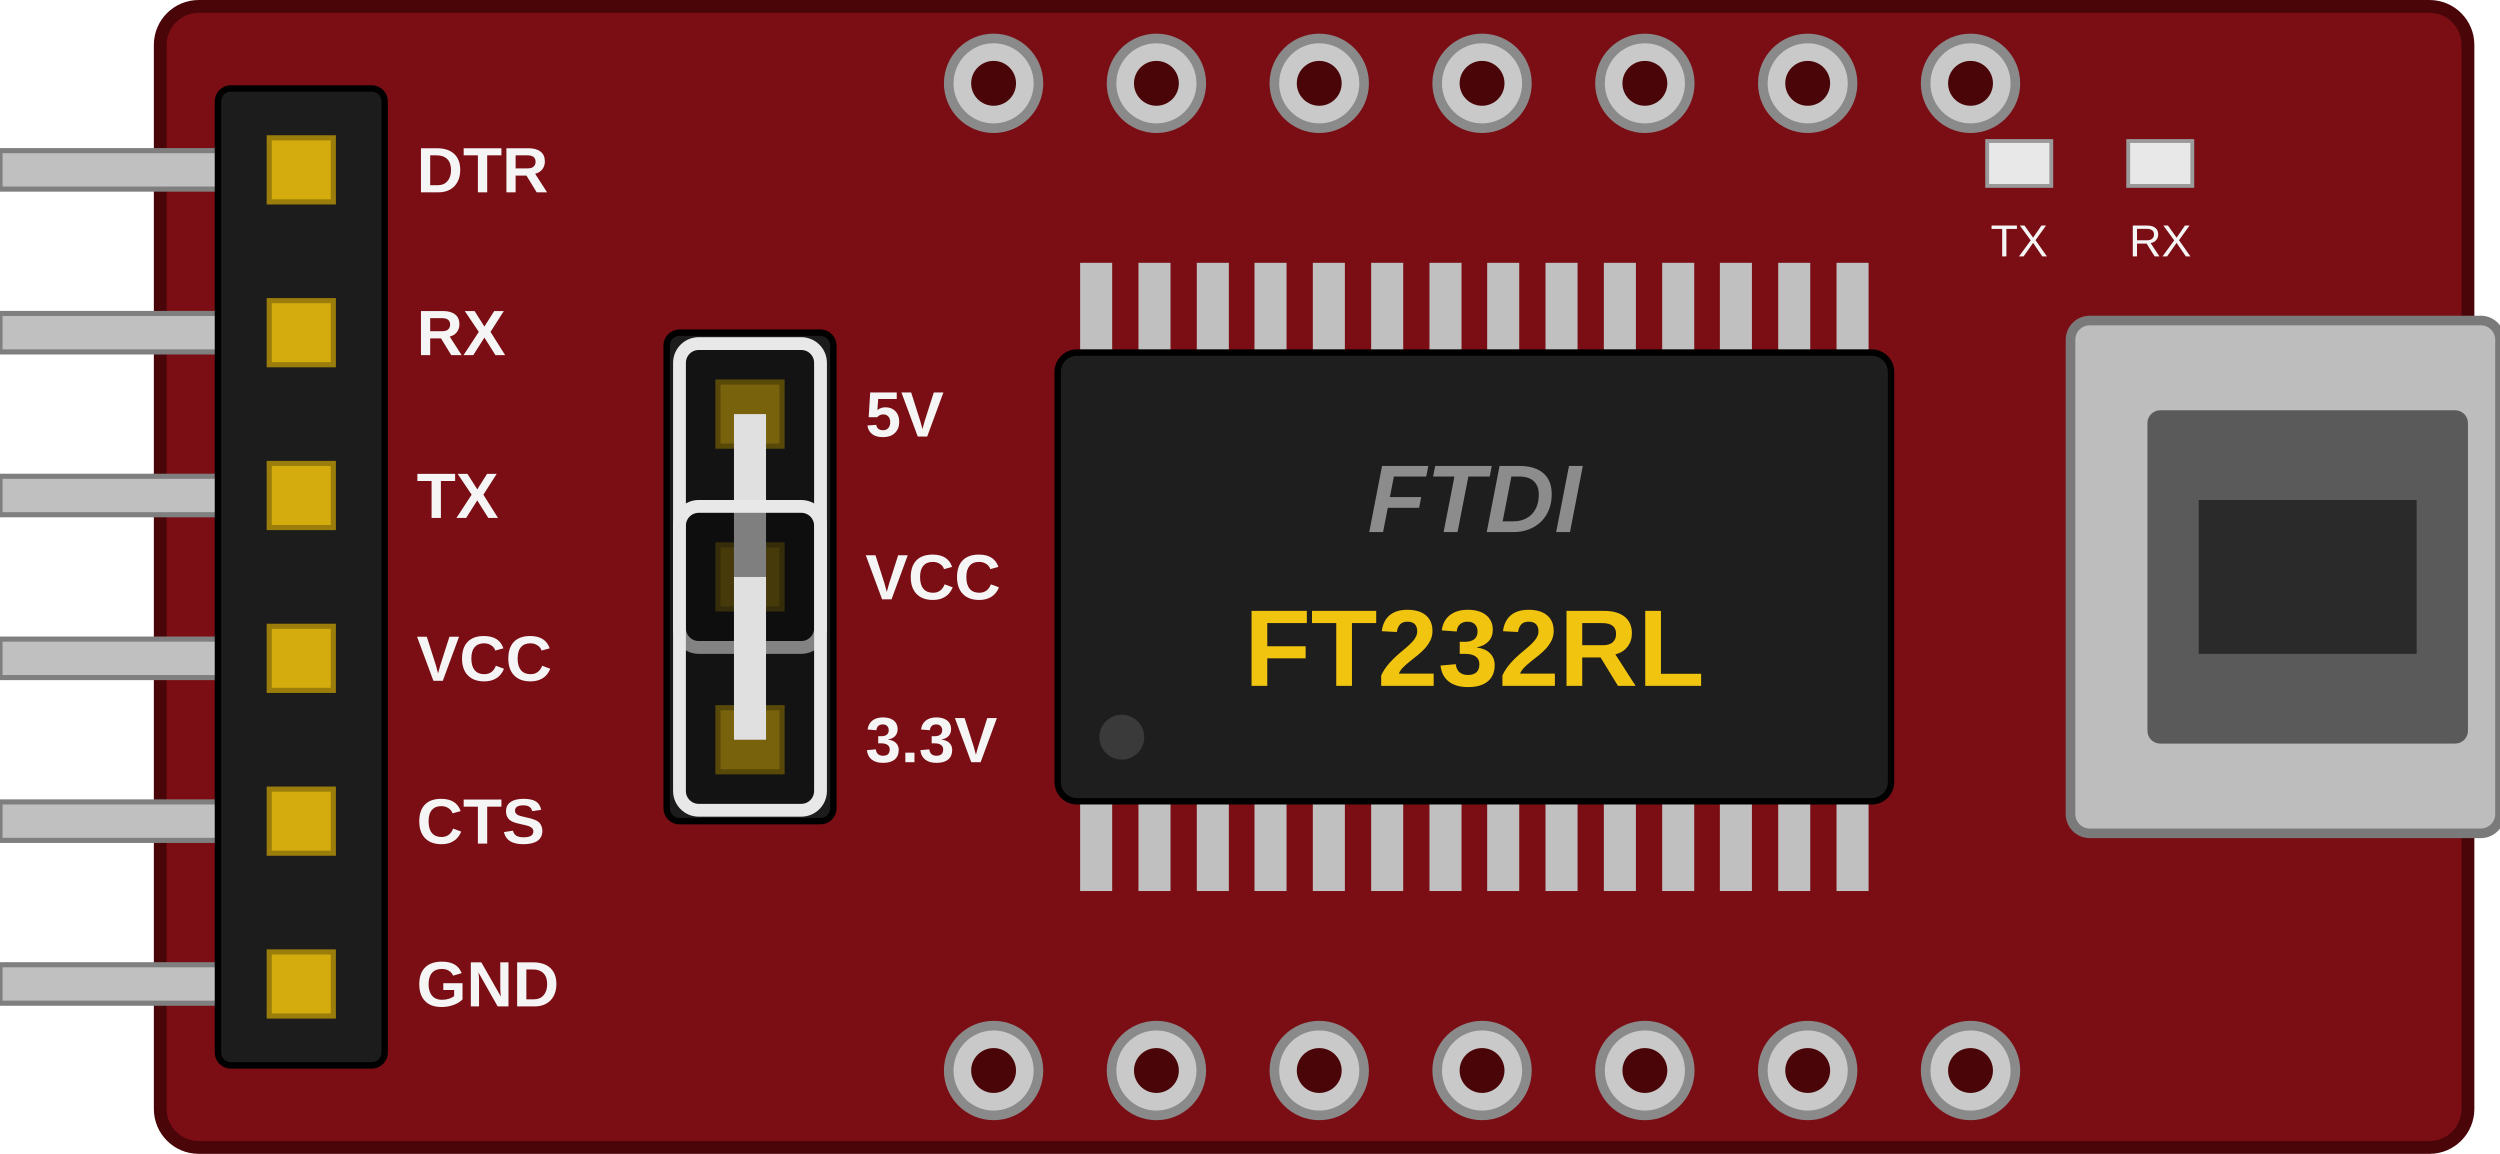
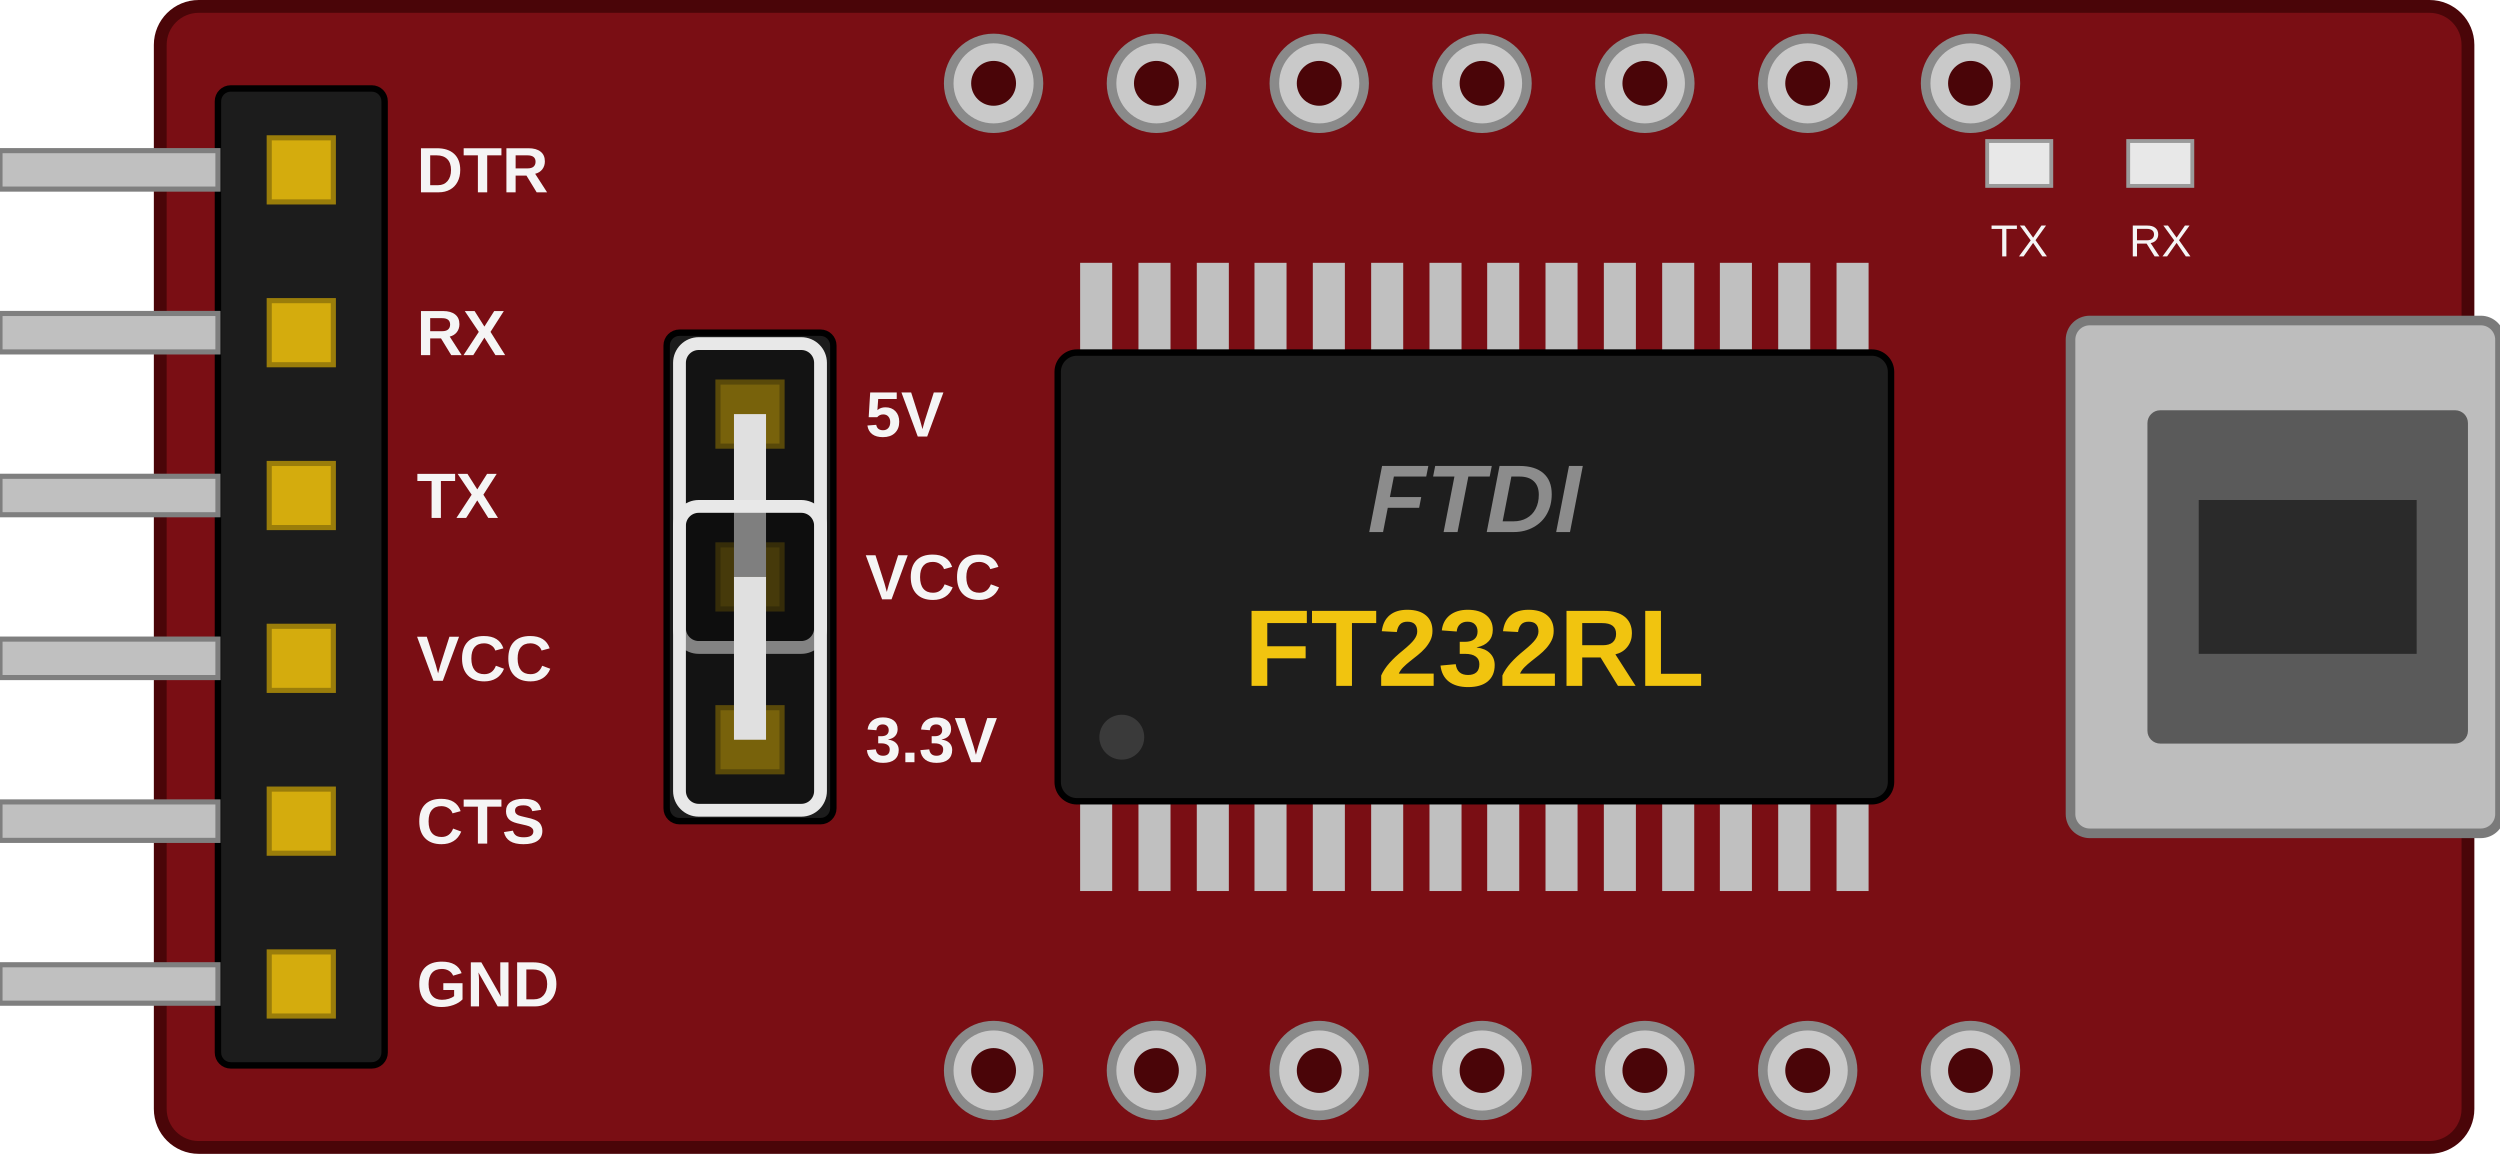
<svg xmlns="http://www.w3.org/2000/svg" viewBox="0 0 390 180" width="39mm" height="18mm">
  <rect x="25" y="1" width="360" height="178" rx="6" fill="#7a0e14" stroke="#4a0508" stroke-width="2" />
  <circle cx="155.0" cy="13" r="7" fill="#c9c9c9" stroke="#8a8a8a" stroke-width="1.5" />
  <circle cx="155.0" cy="13" r="3.5" fill="#4a0508" />
  <circle cx="155.0" cy="167" r="7" fill="#c9c9c9" stroke="#8a8a8a" stroke-width="1.5" />
  <circle cx="155.0" cy="167" r="3.5" fill="#4a0508" />
  <circle cx="180.4" cy="13" r="7" fill="#c9c9c9" stroke="#8a8a8a" stroke-width="1.5" />
  <circle cx="180.4" cy="13" r="3.5" fill="#4a0508" />
  <circle cx="180.4" cy="167" r="7" fill="#c9c9c9" stroke="#8a8a8a" stroke-width="1.5" />
  <circle cx="180.4" cy="167" r="3.5" fill="#4a0508" />
  <circle cx="205.8" cy="13" r="7" fill="#c9c9c9" stroke="#8a8a8a" stroke-width="1.5" />
  <circle cx="205.8" cy="13" r="3.5" fill="#4a0508" />
  <circle cx="205.8" cy="167" r="7" fill="#c9c9c9" stroke="#8a8a8a" stroke-width="1.5" />
  <circle cx="205.8" cy="167" r="3.5" fill="#4a0508" />
  <circle cx="231.2" cy="13" r="7" fill="#c9c9c9" stroke="#8a8a8a" stroke-width="1.5" />
  <circle cx="231.2" cy="13" r="3.5" fill="#4a0508" />
  <circle cx="231.2" cy="167" r="7" fill="#c9c9c9" stroke="#8a8a8a" stroke-width="1.5" />
  <circle cx="231.2" cy="167" r="3.5" fill="#4a0508" />
  <circle cx="256.6" cy="13" r="7" fill="#c9c9c9" stroke="#8a8a8a" stroke-width="1.5" />
  <circle cx="256.6" cy="13" r="3.5" fill="#4a0508" />
  <circle cx="256.6" cy="167" r="7" fill="#c9c9c9" stroke="#8a8a8a" stroke-width="1.5" />
  <circle cx="256.6" cy="167" r="3.5" fill="#4a0508" />
  <circle cx="282.0" cy="13" r="7" fill="#c9c9c9" stroke="#8a8a8a" stroke-width="1.5" />
  <circle cx="282.0" cy="13" r="3.5" fill="#4a0508" />
  <circle cx="282.0" cy="167" r="7" fill="#c9c9c9" stroke="#8a8a8a" stroke-width="1.5" />
  <circle cx="282.0" cy="167" r="3.5" fill="#4a0508" />
  <circle cx="307.4" cy="13" r="7" fill="#c9c9c9" stroke="#8a8a8a" stroke-width="1.5" />
  <circle cx="307.4" cy="13" r="3.5" fill="#4a0508" />
  <circle cx="307.4" cy="167" r="7" fill="#c9c9c9" stroke="#8a8a8a" stroke-width="1.5" />
  <circle cx="307.4" cy="167" r="3.5" fill="#4a0508" />
  <g id="P1">
-     <rect x="0" y="23.5" width="41.0" height="6" fill="#c0c0c0" stroke="#7f7f7f" stroke-width="0.8" />
-     <rect x="0" y="48.9" width="41.0" height="6" fill="#c0c0c0" stroke="#7f7f7f" stroke-width="0.8" />
-     <rect x="0" y="74.3" width="41.0" height="6" fill="#c0c0c0" stroke="#7f7f7f" stroke-width="0.8" />
-     <rect x="0" y="99.7" width="41.0" height="6" fill="#c0c0c0" stroke="#7f7f7f" stroke-width="0.8" />
-     <rect x="0" y="125.1" width="41.0" height="6" fill="#c0c0c0" stroke="#7f7f7f" stroke-width="0.8" />
-     <rect x="0" y="150.5" width="41.0" height="6" fill="#c0c0c0" stroke="#7f7f7f" stroke-width="0.8" />
    <rect x="34.0" y="13.8" width="26" height="152.4" rx="2" fill="#1c1c1c" stroke="#000000" stroke-width="1" />
-     <rect id="P1.DTR" x="42.0" y="21.5" width="10" height="10" fill="#d4ac0d" stroke="#9a7d0a" stroke-width="0.8" />
-     <rect id="P1.RX" x="42.0" y="46.9" width="10" height="10" fill="#d4ac0d" stroke="#9a7d0a" stroke-width="0.8" />
-     <rect id="P1.TX" x="42.0" y="72.3" width="10" height="10" fill="#d4ac0d" stroke="#9a7d0a" stroke-width="0.8" />
-     <rect id="P1.VCC" x="42.0" y="97.7" width="10" height="10" fill="#d4ac0d" stroke="#9a7d0a" stroke-width="0.8" />
-     <rect id="P1.CTS" x="42.0" y="123.1" width="10" height="10" fill="#d4ac0d" stroke="#9a7d0a" stroke-width="0.8" />
-     <rect id="P1.GND" x="42.0" y="148.5" width="10" height="10" fill="#d4ac0d" stroke="#9a7d0a" stroke-width="0.8" />
+     <g id="P1.DTR">
+       <rect x="0" y="23.5" width="34.0" height="6" fill="#c0c0c0" stroke="#7f7f7f" stroke-width="0.8" />
+       <rect x="42.0" y="21.5" width="10" height="10" fill="#d4ac0d" stroke="#9a7d0a" stroke-width="0.8" />
+     </g>
+     <g id="P1.RX">
+       <rect x="0" y="48.9" width="34.0" height="6" fill="#c0c0c0" stroke="#7f7f7f" stroke-width="0.8" />
+       <rect x="42.0" y="46.9" width="10" height="10" fill="#d4ac0d" stroke="#9a7d0a" stroke-width="0.8" />
+     </g>
+     <g id="P1.TX">
+       <rect x="0" y="74.3" width="34.0" height="6" fill="#c0c0c0" stroke="#7f7f7f" stroke-width="0.8" />
+       <rect x="42.0" y="72.3" width="10" height="10" fill="#d4ac0d" stroke="#9a7d0a" stroke-width="0.8" />
+     </g>
+     <g id="P1.VCC">
+       <rect x="0" y="99.7" width="34.0" height="6" fill="#c0c0c0" stroke="#7f7f7f" stroke-width="0.8" />
+       <rect x="42.0" y="97.7" width="10" height="10" fill="#d4ac0d" stroke="#9a7d0a" stroke-width="0.8" />
+     </g>
+     <g id="P1.CTS">
+       <rect x="0" y="125.1" width="34.0" height="6" fill="#c0c0c0" stroke="#7f7f7f" stroke-width="0.8" />
+       <rect x="42.0" y="123.1" width="10" height="10" fill="#d4ac0d" stroke="#9a7d0a" stroke-width="0.8" />
+     </g>
+     <g id="P1.GND">
+       <rect x="0" y="150.5" width="34.0" height="6" fill="#c0c0c0" stroke="#7f7f7f" stroke-width="0.8" />
+       <rect x="42.0" y="148.5" width="10" height="10" fill="#d4ac0d" stroke="#9a7d0a" stroke-width="0.8" />
+     </g>
  </g>
  <text x="65.0" y="30.0" font-family="Arial" font-size="10" font-weight="bold" fill="#f5f5f5">DTR</text>
  <text x="65.0" y="55.4" font-family="Arial" font-size="10" font-weight="bold" fill="#f5f5f5">RX</text>
  <text x="65.0" y="80.8" font-family="Arial" font-size="10" font-weight="bold" fill="#f5f5f5">TX</text>
  <text x="65.0" y="106.2" font-family="Arial" font-size="10" font-weight="bold" fill="#f5f5f5">VCC</text>
  <text x="65.0" y="131.6" font-family="Arial" font-size="10" font-weight="bold" fill="#f5f5f5">CTS</text>
  <text x="65.0" y="157.0" font-family="Arial" font-size="10" font-weight="bold" fill="#f5f5f5">GND</text>
  <g id="JP1">
    <rect x="104.0" y="51.9" width="26" height="76.2" rx="2" fill="#1c1c1c" stroke="#000000" stroke-width="1" />
    <rect id="JP1.5V" x="112.0" y="59.6" width="10" height="10" fill="#d4ac0d" stroke="#9a7d0a" stroke-width="0.8" />
    <rect id="JP1.VCC" x="112.0" y="85.0" width="10" height="10" fill="#d4ac0d" stroke="#9a7d0a" stroke-width="0.8" />
    <rect id="JP1.3.3V" x="112.0" y="110.4" width="10" height="10" fill="#d4ac0d" stroke="#9a7d0a" stroke-width="0.8" />
    <g id="JP1@5V-VCC">
      <rect x="106.0" y="53.6" width="22" height="47.4" rx="3" fill="#0a0a0a" fill-opacity="0.45" stroke="#e8e8e8" stroke-width="2" />
      <rect x="114.5" y="64.6" width="5" height="25.4" fill="#e0e0e0" />
    </g>
    <g id="JP1@VCC-3.3V">
      <rect x="106.0" y="79.0" width="22" height="47.4" rx="3" fill="#0a0a0a" fill-opacity="0.45" stroke="#e8e8e8" stroke-width="2" />
      <rect x="114.5" y="90.0" width="5" height="25.4" fill="#e0e0e0" />
    </g>
  </g>
  <text x="135.0" y="68.1" font-family="Arial" font-size="10" font-weight="bold" fill="#f5f5f5">5V</text>
  <text x="135.0" y="93.5" font-family="Arial" font-size="10" font-weight="bold" fill="#f5f5f5">VCC</text>
  <text x="135.0" y="118.9" font-family="Arial" font-size="10" font-weight="bold" fill="#f5f5f5">3.3V</text>
  <rect x="168.5" y="41" width="5" height="14" fill="#c0c0c0" />
  <rect x="168.5" y="125" width="5" height="14" fill="#c0c0c0" />
  <rect x="177.6" y="41" width="5" height="14" fill="#c0c0c0" />
  <rect x="177.6" y="125" width="5" height="14" fill="#c0c0c0" />
  <rect x="186.7" y="41" width="5" height="14" fill="#c0c0c0" />
  <rect x="186.7" y="125" width="5" height="14" fill="#c0c0c0" />
  <rect x="195.7" y="41" width="5" height="14" fill="#c0c0c0" />
  <rect x="195.7" y="125" width="5" height="14" fill="#c0c0c0" />
  <rect x="204.8" y="41" width="5" height="14" fill="#c0c0c0" />
  <rect x="204.8" y="125" width="5" height="14" fill="#c0c0c0" />
  <rect x="213.9" y="41" width="5" height="14" fill="#c0c0c0" />
  <rect x="213.9" y="125" width="5" height="14" fill="#c0c0c0" />
  <rect x="223.0" y="41" width="5" height="14" fill="#c0c0c0" />
  <rect x="223.0" y="125" width="5" height="14" fill="#c0c0c0" />
  <rect x="232.0" y="41" width="5" height="14" fill="#c0c0c0" />
  <rect x="232.0" y="125" width="5" height="14" fill="#c0c0c0" />
  <rect x="241.1" y="41" width="5" height="14" fill="#c0c0c0" />
  <rect x="241.1" y="125" width="5" height="14" fill="#c0c0c0" />
  <rect x="250.2" y="41" width="5" height="14" fill="#c0c0c0" />
  <rect x="250.2" y="125" width="5" height="14" fill="#c0c0c0" />
  <rect x="259.3" y="41" width="5" height="14" fill="#c0c0c0" />
  <rect x="259.3" y="125" width="5" height="14" fill="#c0c0c0" />
  <rect x="268.3" y="41" width="5" height="14" fill="#c0c0c0" />
  <rect x="268.3" y="125" width="5" height="14" fill="#c0c0c0" />
  <rect x="277.4" y="41" width="5" height="14" fill="#c0c0c0" />
  <rect x="277.4" y="125" width="5" height="14" fill="#c0c0c0" />
  <rect x="286.5" y="41" width="5" height="14" fill="#c0c0c0" />
  <rect x="286.5" y="125" width="5" height="14" fill="#c0c0c0" />
  <g id="U1">
    <rect x="165" y="55" width="130" height="70" rx="3" fill="#1e1e1e" stroke="#000000" stroke-width="1" />
    <circle cx="175" cy="115" r="3.5" fill="#3a3a3a" />
    <text x="230.0" y="83" font-family="Arial" font-size="15" font-style="italic" font-weight="bold" fill="#8c8c8c" text-anchor="middle">FTDI</text>
    <text x="230.0" y="107" font-family="Arial" font-size="17" font-weight="bold" fill="#f1c40f" text-anchor="middle">FT232RL</text>
  </g>
  <rect x="310" y="22" width="10" height="7" fill="#e8e8e8" stroke="#9a9a9a" stroke-width="0.6" />
  <text x="315" y="40" font-family="Arial" font-size="7" fill="#f5f5f5" text-anchor="middle">TX</text>
  <rect x="332" y="22" width="10" height="7" fill="#e8e8e8" stroke="#9a9a9a" stroke-width="0.6" />
  <text x="337" y="40" font-family="Arial" font-size="7" fill="#f5f5f5" text-anchor="middle">RX</text>
  <g id="USB_5V">
    <rect x="323" y="50.0" width="67" height="80" rx="3" fill="#bdbdbd" stroke="#7a7a7a" stroke-width="1.5" />
    <rect x="335" y="64.0" width="50" height="52" rx="2" fill="#5a5a5a" />
    <rect x="343" y="78.0" width="34" height="24" fill="#2a2a2a" />
  </g>
</svg>
